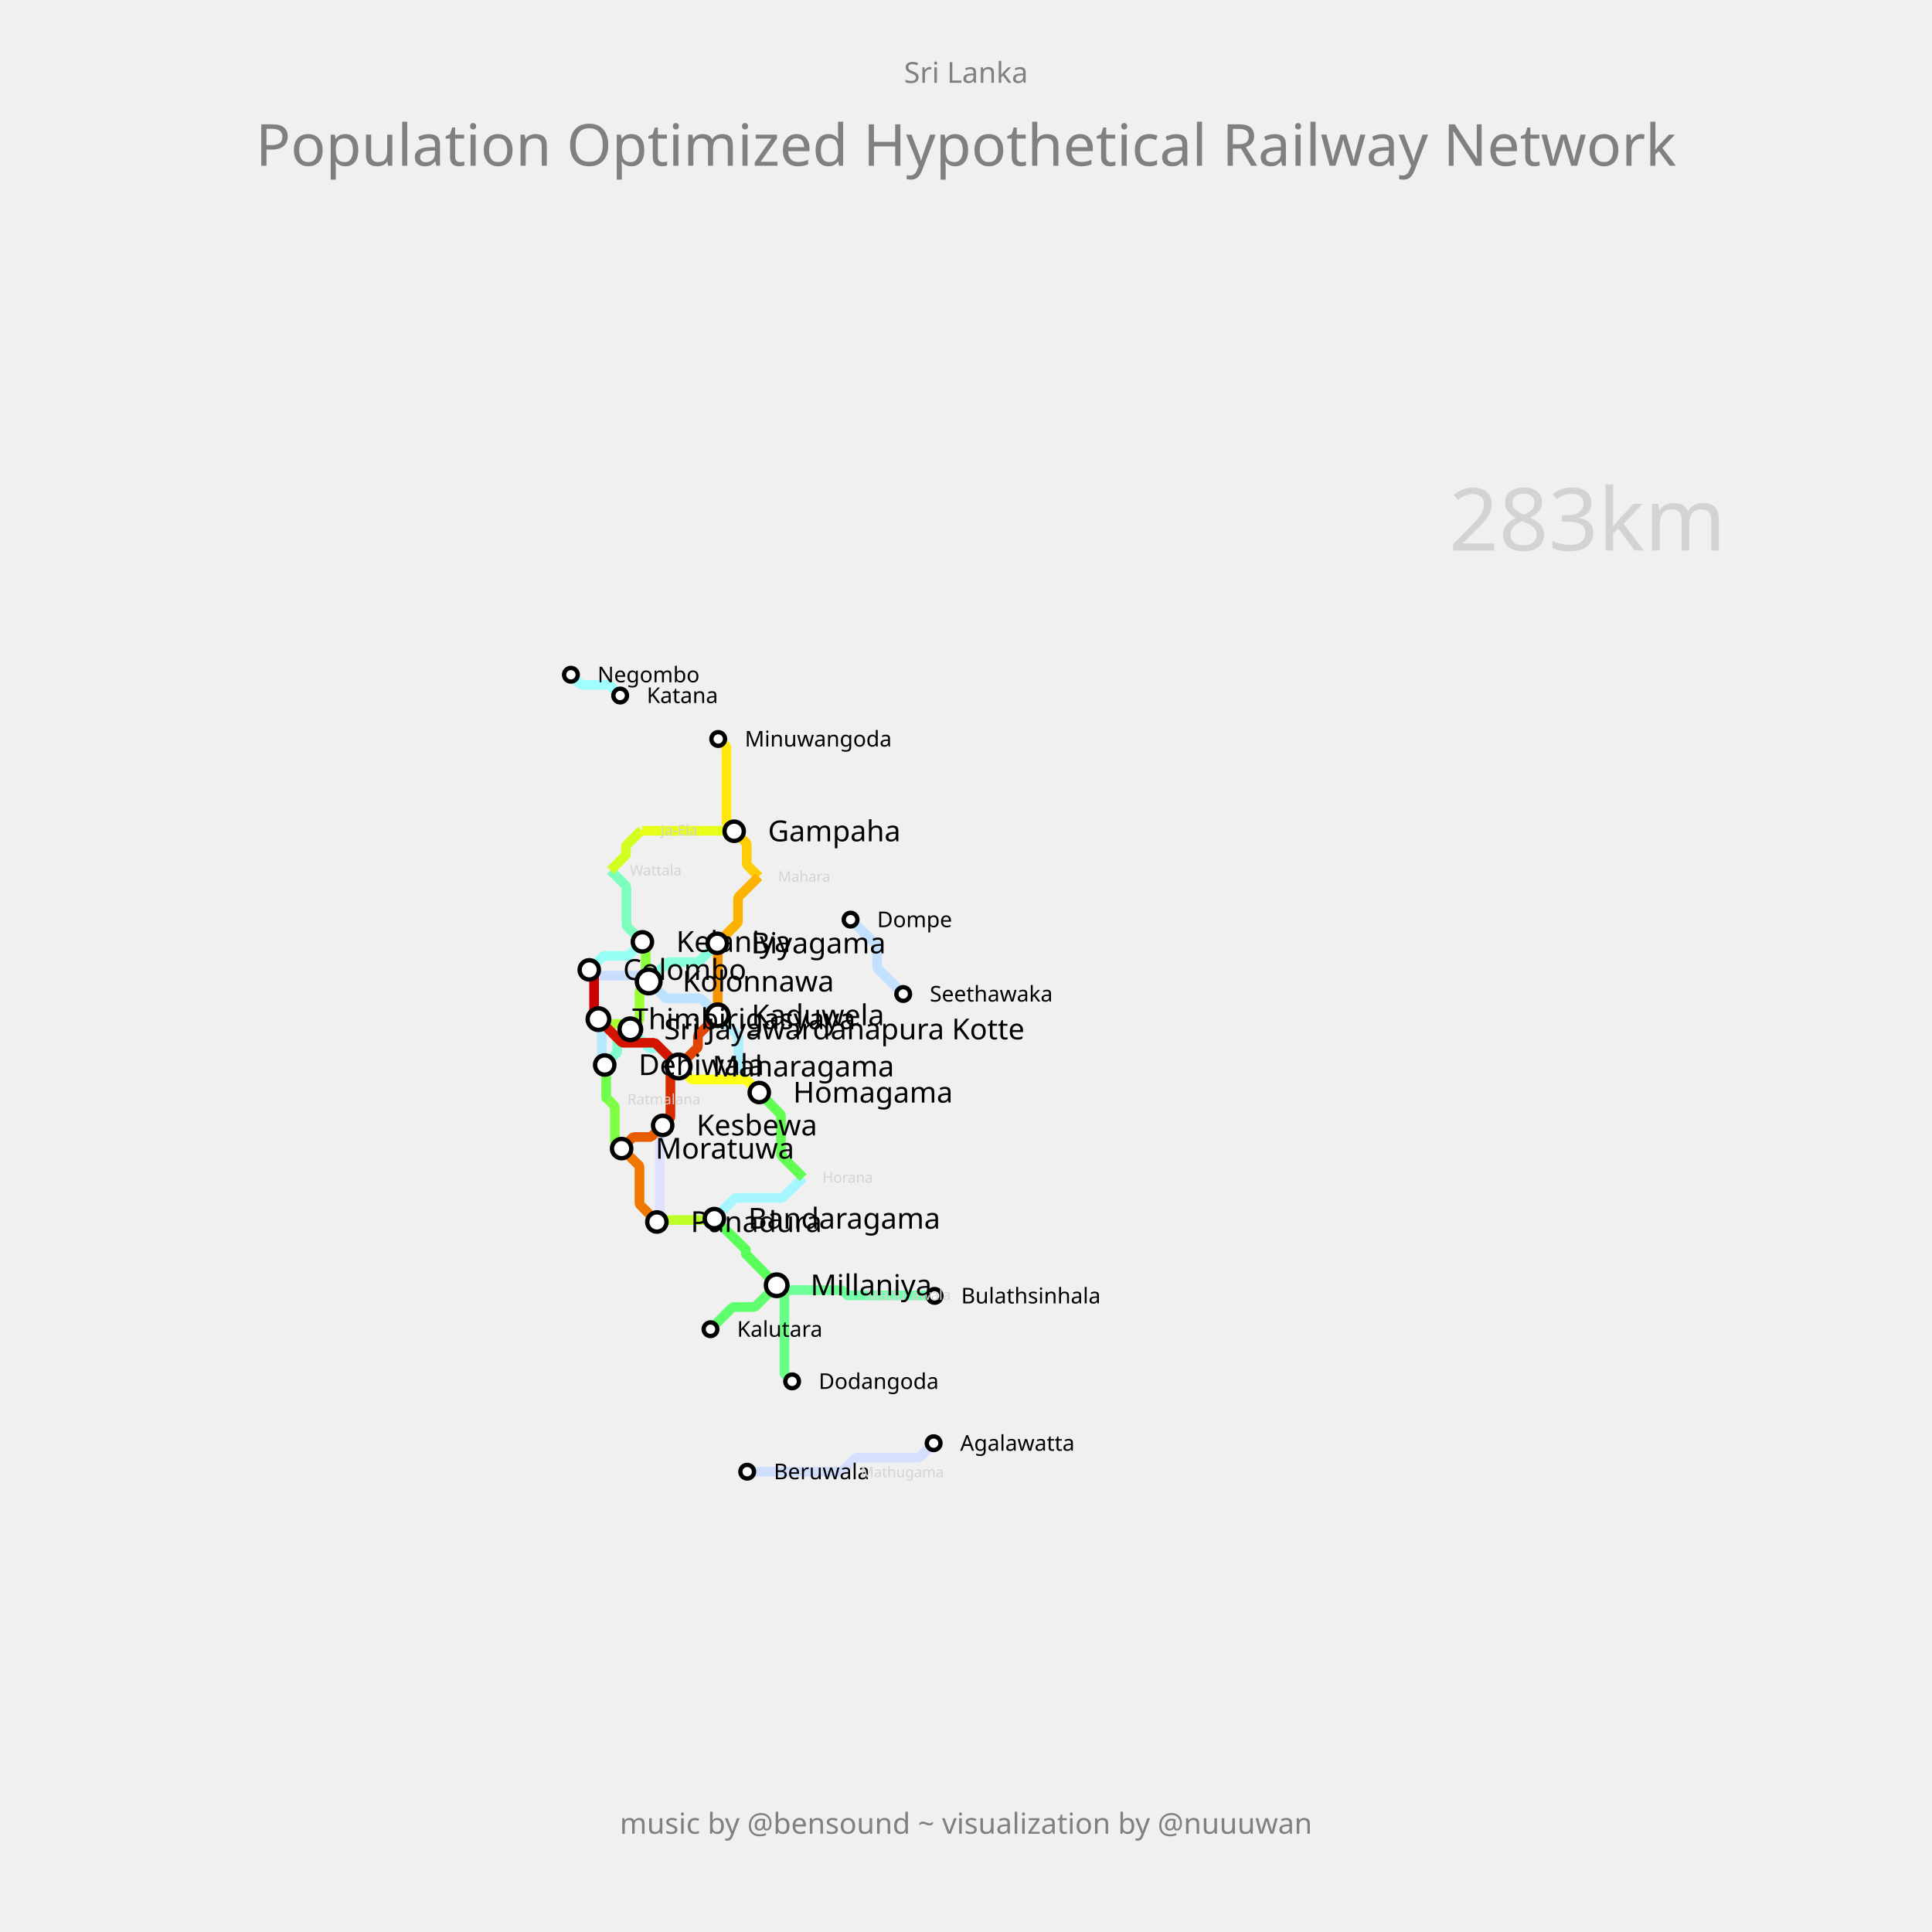
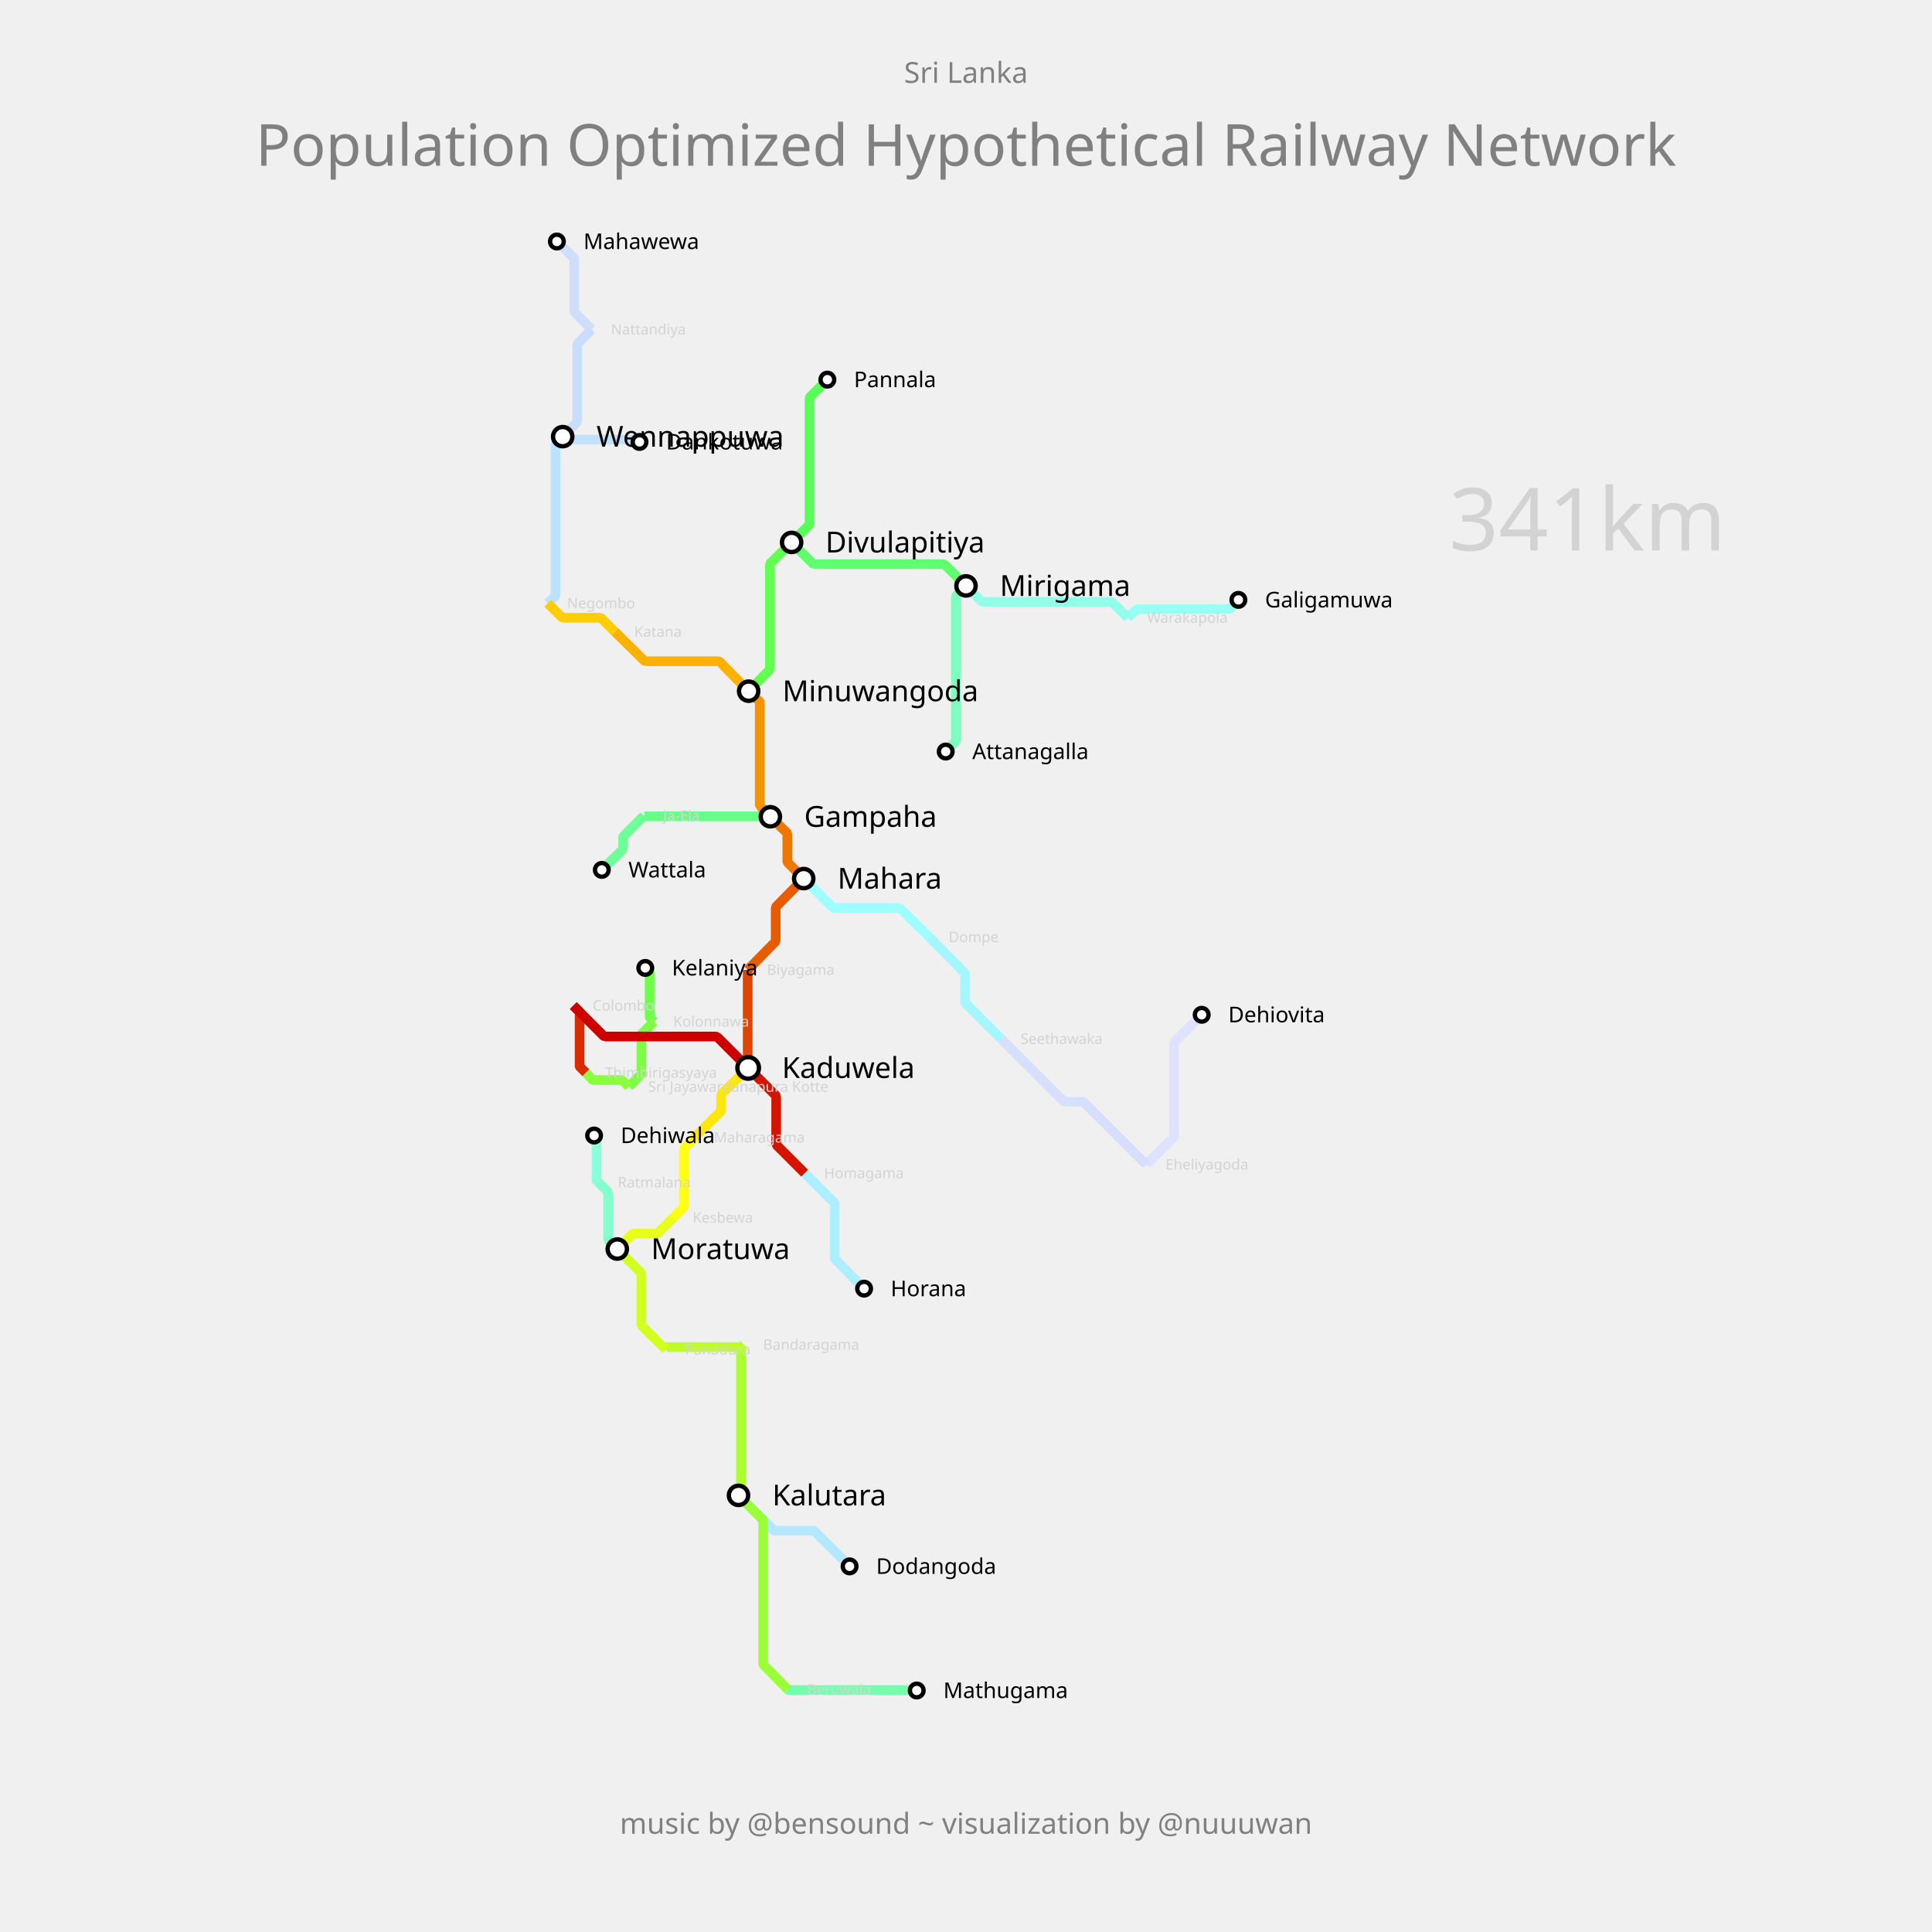
<svg xmlns="http://www.w3.org/2000/svg" width="4000" height="4000" padding="500">
  <text x="2000.0" y="125.0" fill="gray" stroke="none" font-size="60" font-family="p22" text-anchor="middle" dominant-baseline="hanging">Sri Lanka</text>
  <text x="2000.0" y="250.0" fill="gray" stroke="none" font-size="120" font-family="p22" text-anchor="middle" dominant-baseline="hanging">Population Optimized Hypothetical Railway Network</text>
  <text x="2000.0" y="3750.0" fill="gray" stroke="none" font-size="60" font-family="p22" text-anchor="middle" dominant-baseline="hanging">music by @bensound ~ visualization by @nuuuwan</text>
-   <text x="3000.0" y="1000.0" fill="lightgrey" stroke="none" font-size="180" font-family="p22" text-anchor="start" dominant-baseline="hanging">283km</text>
-   <path fill="none" stroke="#dee1ff" stroke-width="20" stroke-opacity="1" d="M 1372.0,2330.0 L 1366.3,2335.7 C 1366.299,2335.701 1366.0,2336.423 1366.0,2336.424 L 1366.0,2523.576 C 1366.0,2523.577 1365.701,2524.299 1365.7,2524.3 L 1360.0,2530.0" />
-   <path fill="none" stroke="#d7dffe" stroke-width="20" stroke-opacity="1" d="M 1742.0,3048.0 L 1770.939,3019.061 C 1770.943,3019.057 1773.495,3018.0 1773.5,3018.0 L 1901.5,3018.0 C 1901.505,3018.0 1904.057,3016.943 1904.061,3016.939 L 1933.0,2988.0" />
-   <path fill="none" stroke="#d0defe" stroke-width="20" stroke-opacity="1" d="M 1547.0,3047.0 L 1740.929,3047.0 C 1740.93,3047.0 1741.05,3047.05 1741.05,3047.05 L 1742.0,3048.0" />
-   <path fill="none" stroke="#c9deff" stroke-width="20" stroke-opacity="1" d="M 1220.0,2008.0 L 1231.4,2019.4 C 1231.402,2019.402 1232.846,2020.0 1232.849,2020.0 L 1330.151,2020.0 C 1330.154,2020.0 1331.598,2020.598 1331.6,2020.6 L 1343.0,2032.0" />
-   <path fill="none" stroke="#c2e0ff" stroke-width="20" stroke-opacity="1" d="M 1870.0,2058.0 L 1817.061,2005.061 C 1817.057,2005.057 1816.0,2002.505 1816.0,2002.5 L 1816.0,1959.5 C 1816.0,1959.495 1814.933,1956.953 1814.93,1956.949 L 1761.0,1904.0" />
-   <path fill="none" stroke="#bbe3ff" stroke-width="20" stroke-opacity="1" d="M 1343.0,2032.0 L 1377.925,2065.954 C 1377.928,2065.958 1380.495,2067.0 1380.5,2067.0 L 1449.5,2067.0 C 1449.505,2067.0 1452.057,2068.057 1452.061,2068.061 L 1486.0,2102.0" />
-   <path fill="none" stroke="#b4e8ff" stroke-width="20" stroke-opacity="1" d="M 1239.0,2110.0 L 1245.65,2116.65 C 1245.651,2116.651 1246.0,2117.493 1246.0,2117.495 L 1246.0,2198.576 C 1246.0,2198.577 1246.299,2199.299 1246.3,2199.3 L 1252.0,2205.0" />
-   <path fill="none" stroke="#adeeff" stroke-width="20" stroke-opacity="1" d="M 1486.0,2102.0 L 1527.939,2143.939 C 1527.943,2143.943 1529.0,2146.495 1529.0,2146.5 L 1529.0,2217.5 C 1529.0,2217.505 1530.057,2220.057 1530.061,2220.061 L 1572.0,2262.0" />
-   <path fill="none" stroke="#a6f6ff" stroke-width="20" stroke-opacity="1" d="M 1479.0,2523.0 L 1520.939,2481.061 C 1520.943,2481.057 1523.495,2480.0 1523.5,2480.0 L 1618.5,2480.0 C 1618.505,2480.0 1621.069,2478.955 1621.073,2478.952 L 1663.0,2438.0" />
-   <path fill="none" stroke="#9ffeff" stroke-width="20" stroke-opacity="1" d="M 1182.0,1397.0 L 1201.95,1416.95 C 1201.954,1416.954 1204.48,1418.0 1204.485,1418.0 L 1260.5,1418.0 C 1260.505,1418.0 1263.057,1419.057 1263.061,1419.061 L 1284.0,1440.0" />
-   <path fill="none" stroke="#98fff4" stroke-width="20" stroke-opacity="1" d="M 1220.0,2008.0 L 1247.939,1980.061 C 1247.943,1980.057 1250.495,1979.0 1250.5,1979.0 L 1299.5,1979.0 C 1299.505,1979.0 1302.057,1977.943 1302.061,1977.939 L 1330.0,1950.0" />
-   <path fill="none" stroke="#91ffe9" stroke-width="20" stroke-opacity="1" d="M 1405.0,2208.0 L 1366.788,2170.768 C 1366.785,2170.765 1364.904,2170.0 1364.9,2170.0 L 1345.045,2170.0 C 1345.042,2170.0 1343.264,2169.264 1343.261,2169.261 L 1305.0,2131.0" />
-   <path fill="none" stroke="#8affdc" stroke-width="20" stroke-opacity="1" d="M 1343.0,2032.0 L 1381.939,1993.061 C 1381.943,1993.057 1384.495,1992.0 1384.5,1992.0 L 1444.5,1992.0 C 1444.505,1992.0 1447.057,1990.943 1447.061,1990.939 L 1485.0,1953.0" />
-   <path fill="none" stroke="#83ffcd" stroke-width="20" stroke-opacity="1" d="M 1305.0,2131.0 L 1278.792,2156.237 C 1278.79,2156.24 1278.0,2158.096 1278.0,2158.1 L 1278.0,2177.955 C 1278.0,2177.958 1277.264,2179.736 1277.261,2179.739 L 1252.0,2205.0" />
-   <path fill="none" stroke="#7cfebd" stroke-width="20" stroke-opacity="1" d="M 1264.0,1802.0 L 1295.939,1833.939 C 1295.943,1833.943 1297.0,1836.495 1297.0,1836.5 L 1297.0,1915.5 C 1297.0,1915.505 1298.057,1918.057 1298.061,1918.061 L 1330.0,1950.0" />
-   <path fill="none" stroke="#75ffac" stroke-width="20" stroke-opacity="1" d="M 1935.0,2683.0 L 1934.05,2682.05 C 1934.05,2682.05 1933.93,2682.0 1933.929,2682.0 L 1755.071,2682.0 C 1755.07,2682.0 1754.95,2681.95 1754.95,2681.95 L 1754.0,2681.0" />
-   <path fill="none" stroke="#6eff99" stroke-width="20" stroke-opacity="1" d="M 1754.0,2681.0 L 1743.55,2671.5 C 1743.548,2671.498 1742.259,2671.0 1742.257,2671.0 L 1618.707,2671.0 C 1618.705,2671.0 1617.502,2670.502 1617.5,2670.5 L 1608.0,2661.0" />
-   <path fill="none" stroke="#67ff85" stroke-width="20" stroke-opacity="1" d="M 1608.0,2661.0 L 1623.2,2676.2 C 1623.203,2676.203 1624.0,2678.128 1624.0,2678.131 L 1624.0,2842.869 C 1624.0,2842.872 1624.797,2844.797 1624.8,2844.8 L 1640.0,2860.0" />
-   <path fill="none" stroke="#60ff70" stroke-width="20" stroke-opacity="1" d="M 1608.0,2661.0 L 1564.061,2704.939 C 1564.057,2704.943 1561.505,2706.0 1561.5,2706.0 L 1518.5,2706.0 C 1518.495,2706.0 1515.943,2707.057 1515.939,2707.061 L 1471.0,2752.0" />
-   <path fill="none" stroke="#59ff59" stroke-width="20" stroke-opacity="1" d="M 1479.0,2523.0 L 1543.679,2586.684 C 1543.68,2586.685 1544.0,2587.448 1544.0,2587.45 L 1544.0,2595.573 C 1544.0,2595.574 1544.299,2596.304 1544.3,2596.305 L 1608.0,2661.0" />
-   <path fill="none" stroke="#63fe52" stroke-width="20" stroke-opacity="1" d="M 1572.0,2262.0 L 1615.951,2306.928 C 1615.955,2306.931 1617.0,2309.495 1617.0,2309.5 L 1617.0,2390.5 C 1617.0,2390.505 1618.057,2393.057 1618.061,2393.061 L 1663.0,2438.0" />
-   <path fill="none" stroke="#6fff4b" stroke-width="20" stroke-opacity="1" d="M 1252.0,2205.0 L 1254.85,2207.85 C 1254.851,2207.851 1255.0,2208.211 1255.0,2208.212 L 1255.0,2272.75 C 1255.0,2272.751 1255.199,2273.149 1255.2,2273.15 L 1259.0,2276.0" />
-   <path fill="none" stroke="#7cff44" stroke-width="20" stroke-opacity="1" d="M 1259.0,2276.0 L 1272.3,2290.25 C 1272.302,2290.253 1273.0,2292.022 1273.0,2292.026 L 1273.0,2361.974 C 1273.0,2361.978 1273.698,2363.747 1273.7,2363.75 L 1287.0,2378.0" />
-   <path fill="none" stroke="#8aff3d" stroke-width="20" stroke-opacity="1" d="M 1343.0,2032.0 L 1337.3,2025.35 C 1337.299,2025.349 1337.0,2024.541 1337.0,2024.539 L 1337.0,1957.495 C 1337.0,1957.493 1336.651,1956.651 1336.65,1956.65 L 1330.0,1950.0" />
-   <path fill="none" stroke="#9aff36" stroke-width="20" stroke-opacity="1" d="M 1343.0,2032.0 L 1324.95,2050.05 C 1324.947,2050.053 1324.0,2052.339 1324.0,2052.344 L 1324.0,2109.621 C 1324.0,2109.625 1323.053,2111.997 1323.05,2112.0 L 1305.0,2131.0" />
-   <path fill="none" stroke="#abff2f" stroke-width="20" stroke-opacity="1" d="M 1305.0,2131.0 L 1294.55,2120.55 C 1294.548,2120.548 1293.225,2120.0 1293.222,2120.0 L 1250.743,2120.0 C 1250.741,2120.0 1249.452,2119.502 1249.45,2119.5 L 1239.0,2110.0" />
-   <path fill="none" stroke="#befe28" stroke-width="20" stroke-opacity="1" d="M 1360.0,2530.0 L 1363.8,2526.2 C 1363.801,2526.199 1364.282,2526.0 1364.283,2526.0 L 1475.788,2526.0 C 1475.789,2526.0 1476.149,2525.851 1476.15,2525.85 L 1479.0,2523.0" />
-   <path fill="none" stroke="#d2fe21" stroke-width="20" stroke-opacity="1" d="M 1264.0,1802.0 L 1295.328,1770.672 C 1295.33,1770.67 1296.0,1769.053 1296.0,1769.05 L 1296.0,1751.902 C 1296.0,1751.899 1296.636,1750.364 1296.638,1750.362 L 1328.0,1719.0" />
-   <path fill="none" stroke="#e8ff1a" stroke-width="20" stroke-opacity="1" d="M 1328.0,1719.0 L 1328.95,1719.95 C 1328.95,1719.95 1329.07,1720.0 1329.071,1720.0 L 1518.929,1720.0 C 1518.93,1720.0 1519.05,1720.05 1519.05,1720.05 L 1520.0,1721.0" />
-   <path fill="none" stroke="#feff13" stroke-width="20" stroke-opacity="1" d="M 1572.0,2262.0 L 1546.061,2236.061 C 1546.057,2236.057 1543.505,2235.0 1543.5,2235.0 L 1433.5,2235.0 C 1433.495,2235.0 1430.943,2233.943 1430.939,2233.939 L 1405.0,2208.0" />
-   <path fill="none" stroke="#ffe60c" stroke-width="20" stroke-opacity="1" d="M 1487.0,1530.0 L 1503.15,1545.2 C 1503.153,1545.203 1504.0,1547.163 1504.0,1547.167 L 1504.0,1702.833 C 1504.0,1702.837 1504.797,1704.847 1504.8,1704.85 L 1520.0,1721.0" />
-   <path fill="none" stroke="#ffcd05" stroke-width="20" stroke-opacity="1" d="M 1520.0,1721.0 L 1544.919,1744.96 C 1544.922,1744.964 1546.0,1747.495 1546.0,1747.5 L 1546.0,1788.5 C 1546.0,1788.505 1547.057,1791.057 1547.061,1791.061 L 1571.0,1815.0" />
-   <path fill="none" stroke="#fdb100" stroke-width="20" stroke-opacity="1" d="M 1571.0,1815.0 L 1529.061,1856.939 C 1529.057,1856.943 1528.0,1859.495 1528.0,1859.5 L 1528.0,1908.5 C 1528.0,1908.505 1526.943,1911.057 1526.939,1911.061 L 1485.0,1953.0" />
-   <path fill="none" stroke="#f69300" stroke-width="20" stroke-opacity="1" d="M 1486.0,2102.0 L 1486.0,1953.05 C 1486.0,1953.05 1485.95,1953.0 1485.95,1953.0 L 1485.0,1953.0" />
-   <path fill="none" stroke="#ef7700" stroke-width="20" stroke-opacity="1" d="M 1287.0,2378.0 L 1322.925,2412.954 C 1322.928,2412.957 1324.0,2415.495 1324.0,2415.5 L 1324.0,2491.5 C 1324.0,2491.505 1325.043,2494.072 1325.046,2494.075 L 1360.0,2530.0" />
-   <path fill="none" stroke="#e85c00" stroke-width="20" stroke-opacity="1" d="M 1287.0,2378.0 L 1309.939,2355.061 C 1309.943,2355.057 1312.495,2354.0 1312.5,2354.0 L 1346.5,2354.0 C 1346.505,2354.0 1349.057,2352.943 1349.061,2352.939 L 1372.0,2330.0" />
-   <path fill="none" stroke="#e14300" stroke-width="20" stroke-opacity="1" d="M 1486.0,2102.0 L 1445.884,2142.116 C 1445.881,2142.119 1445.0,2144.246 1445.0,2144.25 L 1445.0,2166.812 C 1445.0,2166.816 1444.163,2168.837 1444.16,2168.84 L 1405.0,2208.0" />
-   <path fill="none" stroke="#da2b00" stroke-width="20" stroke-opacity="1" d="M 1405.0,2208.0 L 1388.85,2224.15 C 1388.847,2224.153 1388.0,2226.198 1388.0,2226.202 L 1388.0,2312.869 C 1388.0,2312.872 1387.203,2314.797 1387.2,2314.8 L 1372.0,2330.0" />
-   <path fill="none" stroke="#d31500" stroke-width="20" stroke-opacity="1" d="M 1405.0,2208.0 L 1357.061,2160.061 C 1357.057,2160.057 1354.505,2159.0 1354.5,2159.0 L 1289.5,2159.0 C 1289.495,2159.0 1286.943,2157.943 1286.939,2157.939 L 1239.0,2110.0" />
-   <path fill="none" stroke="#cc0000" stroke-width="20" stroke-opacity="1" d="M 1220.0,2008.0 L 1229.5,2016.55 C 1229.502,2016.552 1230.0,2017.67 1230.0,2017.673 L 1230.0,2100.364 C 1230.0,2100.366 1230.448,2101.448 1230.45,2101.45 L 1239.0,2110.0" />
+   <text x="3000.0" y="1000.0" fill="lightgrey" stroke="none" font-size="180" font-family="p22" text-anchor="start" dominant-baseline="hanging">341km</text>
+   <path fill="none" stroke="#dee1ff" stroke-width="20" stroke-opacity="1" d="M 2373.0,2411.0 L 2429.93,2355.051 C 2429.934,2355.048 2431.0,2352.505 2431.0,2352.5 L 2431.0,2159.5 C 2431.0,2159.495 2432.057,2156.943 2432.061,2156.939 L 2488.0,2101.0" />
+   <path fill="none" stroke="#d7dffe" stroke-width="20" stroke-opacity="1" d="M 2073.0,2151.0 L 2201.939,2279.939 C 2201.943,2279.943 2204.495,2281.0 2204.5,2281.0 L 2241.5,2281.0 C 2241.505,2281.0 2244.057,2282.057 2244.061,2282.061 L 2373.0,2411.0" />
+   <path fill="none" stroke="#d0defe" stroke-width="20" stroke-opacity="1" d="M 1153.0,500.0 L 1187.925,533.954 C 1187.928,533.958 1189.0,536.495 1189.0,536.5 L 1189.0,644.5 C 1189.0,644.505 1190.057,647.057 1190.061,647.061 L 1225.0,682.0" />
+   <path fill="none" stroke="#c9deff" stroke-width="20" stroke-opacity="1" d="M 1225.0,682.0 L 1196.061,710.939 C 1196.057,710.943 1195.0,713.495 1195.0,713.5 L 1195.0,872.5 C 1195.0,872.505 1193.943,875.057 1193.939,875.061 L 1165.0,904.0" />
+   <path fill="none" stroke="#c2e0ff" stroke-width="20" stroke-opacity="1" d="M 1165.0,904.0 L 1170.7,909.7 C 1170.701,909.701 1171.423,910.0 1171.424,910.0 L 1318.646,910.0 C 1318.648,910.0 1319.249,910.249 1319.25,910.25 L 1324.0,915.0" />
+   <path fill="none" stroke="#bbe3ff" stroke-width="20" stroke-opacity="1" d="M 1134.0,1249.0 L 1149.2,1234.75 C 1149.203,1234.747 1150.0,1232.907 1150.0,1232.903 L 1150.0,920.061 C 1150.0,920.057 1150.747,918.253 1150.75,918.25 L 1165.0,904.0" />
+   <path fill="none" stroke="#b4e8ff" stroke-width="20" stroke-opacity="1" d="M 1529.0,3096.0 L 1601.932,3167.947 C 1601.936,3167.95 1604.495,3169.0 1604.5,3169.0 L 1683.5,3169.0 C 1683.505,3169.0 1686.057,3170.057 1686.061,3170.061 L 1759.0,3243.0" />
+   <path fill="none" stroke="#adeeff" stroke-width="20" stroke-opacity="1" d="M 1666.0,2429.0 L 1726.939,2489.939 C 1726.943,2489.943 1728.0,2492.495 1728.0,2492.5 L 1728.0,2604.5 C 1728.0,2604.505 1729.048,2607.066 1729.052,2607.069 L 1789.0,2668.0" />
+   <path fill="none" stroke="#a6f6ff" stroke-width="20" stroke-opacity="1" d="M 2073.0,2151.0 L 1999.061,2077.061 C 1999.057,2077.057 1998.0,2074.505 1998.0,2074.5 L 1998.0,2016.5 C 1998.0,2016.495 1996.95,2013.936 1996.946,2013.932 L 1924.0,1940.0" />
+   <path fill="none" stroke="#9ffeff" stroke-width="20" stroke-opacity="1" d="M 1924.0,1940.0 L 1864.069,1881.052 C 1864.066,1881.048 1861.505,1880.0 1861.5,1880.0 L 1726.5,1880.0 C 1726.495,1880.0 1723.943,1878.943 1723.939,1878.939 L 1664.0,1819.0" />
+   <path fill="none" stroke="#98fff4" stroke-width="20" stroke-opacity="1" d="M 2564.0,1242.0 L 2546.9,1260.05 C 2546.897,1260.053 2544.696,1261.0 2544.691,1261.0 L 2355.309,1261.0 C 2355.304,1261.0 2353.053,1261.897 2353.05,1261.9 L 2335.0,1279.0" />
+   <path fill="none" stroke="#91ffe9" stroke-width="20" stroke-opacity="1" d="M 2000.0,1213.0 L 2031.939,1244.939 C 2031.943,1244.943 2034.495,1246.0 2034.5,1246.0 L 2300.5,1246.0 C 2300.505,1246.0 2303.057,1247.057 2303.061,1247.061 L 2335.0,1279.0" />
+   <path fill="none" stroke="#8affdc" stroke-width="20" stroke-opacity="1" d="M 1230.0,2351.0 L 1234.75,2354.8 C 1234.751,2354.801 1235.0,2355.319 1235.0,2355.32 L 1235.0,2443.717 C 1235.0,2443.718 1235.199,2444.199 1235.2,2444.2 L 1239.0,2448.0" />
+   <path fill="none" stroke="#83ffcd" stroke-width="20" stroke-opacity="1" d="M 1239.0,2448.0 L 1258.0,2467.0 C 1258.003,2467.003 1259.0,2469.409 1259.0,2469.414 L 1259.0,2565.656 C 1259.0,2565.661 1259.947,2567.947 1259.95,2567.95 L 1278.0,2586.0" />
+   <path fill="none" stroke="#7cfebd" stroke-width="20" stroke-opacity="1" d="M 2000.0,1213.0 L 1980.05,1232.95 C 1980.046,1232.954 1979.0,1235.48 1979.0,1235.485 L 1979.0,1532.5 C 1979.0,1532.505 1977.968,1535.081 1977.964,1535.085 L 1958.0,1556.0" />
+   <path fill="none" stroke="#75ffac" stroke-width="20" stroke-opacity="1" d="M 1631.0,3498.0 L 1631.95,3498.95 C 1631.95,3498.95 1632.07,3499.0 1632.071,3499.0 L 1896.929,3499.0 C 1896.93,3499.0 1897.05,3499.05 1897.05,3499.05 L 1898.0,3500.0" />
+   <path fill="none" stroke="#6eff99" stroke-width="20" stroke-opacity="1" d="M 1246.0,1801.0 L 1289.07,1758.909 C 1289.073,1758.906 1290.0,1756.704 1290.0,1756.7 L 1290.0,1733.235 C 1290.0,1733.231 1290.87,1731.13 1290.873,1731.127 L 1333.0,1689.0" />
+   <path fill="none" stroke="#67ff85" stroke-width="20" stroke-opacity="1" d="M 1333.0,1689.0 L 1333.95,1689.95 C 1333.95,1689.95 1334.07,1690.0 1334.071,1690.0 L 1593.929,1690.0 C 1593.93,1690.0 1594.05,1690.05 1594.05,1690.05 L 1595.0,1691.0" />
+   <path fill="none" stroke="#60ff70" stroke-width="20" stroke-opacity="1" d="M 1639.0,1123.0 L 1682.939,1166.939 C 1682.943,1166.943 1685.495,1168.0 1685.5,1168.0 L 1953.5,1168.0 C 1953.505,1168.0 1956.057,1169.057 1956.061,1169.061 L 2000.0,1213.0" />
+   <path fill="none" stroke="#59ff59" stroke-width="20" stroke-opacity="1" d="M 1639.0,1123.0 L 1674.939,1087.061 C 1674.943,1087.057 1676.0,1084.505 1676.0,1084.5 L 1676.0,824.5 C 1676.0,824.495 1677.057,821.943 1677.061,821.939 L 1713.0,786.0" />
+   <path fill="none" stroke="#63fe52" stroke-width="20" stroke-opacity="1" d="M 1639.0,1123.0 L 1595.073,1165.951 C 1595.069,1165.955 1594.0,1168.495 1594.0,1168.5 L 1594.0,1384.5 C 1594.0,1384.505 1592.955,1387.069 1592.951,1387.073 L 1550.0,1431.0" />
+   <path fill="none" stroke="#6fff4b" stroke-width="20" stroke-opacity="1" d="M 1354.0,2115.0 L 1345.45,2106.45 C 1345.448,2106.448 1345.0,2105.366 1345.0,2105.364 L 1345.0,2013.636 C 1345.0,2013.634 1344.552,2012.552 1344.55,2012.55 L 1336.0,2004.0" />
+   <path fill="none" stroke="#7cff44" stroke-width="20" stroke-opacity="1" d="M 1354.0,2115.0 L 1329.061,2139.939 C 1329.057,2139.943 1328.0,2142.495 1328.0,2142.5 L 1328.0,2221.5 C 1328.0,2221.505 1326.963,2224.077 1326.96,2224.08 L 1302.0,2250.0" />
+   <path fill="none" stroke="#8aff3d" stroke-width="20" stroke-opacity="1" d="M 1302.0,2250.0 L 1288.7,2236.7 C 1288.698,2236.698 1287.013,2236.0 1287.01,2236.0 L 1228.026,2236.0 C 1228.022,2236.0 1226.302,2235.253 1226.3,2235.25 L 1213.0,2221.0" />
+   <path fill="none" stroke="#9aff36" stroke-width="20" stroke-opacity="1" d="M 1529.0,3096.0 L 1578.939,3145.939 C 1578.943,3145.943 1580.0,3148.495 1580.0,3148.5 L 1580.0,3444.5 C 1580.0,3444.505 1581.047,3447.067 1581.05,3447.071 L 1631.0,3498.0" />
+   <path fill="none" stroke="#abff2f" stroke-width="20" stroke-opacity="1" d="M 1540.0,2784.0 L 1534.3,2788.75 C 1534.299,2788.751 1534.0,2789.389 1534.0,2789.391 L 1534.0,3089.609 C 1534.0,3089.611 1533.751,3090.299 1533.75,3090.3 L 1529.0,3096.0" />
+   <path fill="none" stroke="#befe28" stroke-width="20" stroke-opacity="1" d="M 1378.0,2794.0 L 1381.8,2789.25 C 1381.801,2789.249 1382.319,2789.0 1382.32,2789.0 L 1534.646,2789.0 C 1534.648,2789.0 1535.249,2788.751 1535.25,2788.75 L 1540.0,2784.0" />
+   <path fill="none" stroke="#d2fe21" stroke-width="20" stroke-opacity="1" d="M 1278.0,2586.0 L 1326.939,2634.939 C 1326.943,2634.943 1328.0,2637.495 1328.0,2637.5 L 1328.0,2742.5 C 1328.0,2742.505 1329.057,2745.057 1329.061,2745.061 L 1378.0,2794.0" />
+   <path fill="none" stroke="#e8ff1a" stroke-width="20" stroke-opacity="1" d="M 1278.0,2586.0 L 1308.939,2555.061 C 1308.943,2555.057 1311.495,2554.0 1311.5,2554.0 L 1359.5,2554.0 C 1359.505,2554.0 1362.057,2552.943 1362.061,2552.939 L 1394.0,2521.0" />
+   <path fill="none" stroke="#feff13" stroke-width="20" stroke-opacity="1" d="M 1438.0,2355.0 L 1417.037,2376.916 C 1417.033,2376.92 1416.0,2379.495 1416.0,2379.5 L 1416.0,2497.5 C 1416.0,2497.505 1414.943,2500.057 1414.939,2500.061 L 1394.0,2521.0" />
+   <path fill="none" stroke="#ffe60c" stroke-width="20" stroke-opacity="1" d="M 1549.0,2211.0 L 1494.07,2264.949 C 1494.067,2264.952 1493.0,2267.495 1493.0,2267.5 L 1493.0,2298.5 C 1493.0,2298.505 1491.943,2301.057 1491.939,2301.061 L 1438.0,2355.0" />
+   <path fill="none" stroke="#ffcd05" stroke-width="20" stroke-opacity="1" d="M 1134.0,1249.0 L 1162.939,1277.939 C 1162.943,1277.943 1165.495,1279.0 1165.5,1279.0 L 1242.5,1279.0 C 1242.505,1279.0 1245.057,1280.057 1245.061,1280.061 L 1273.0,1308.0" />
+   <path fill="none" stroke="#fdb100" stroke-width="20" stroke-opacity="1" d="M 1273.0,1308.0 L 1333.931,1367.948 C 1333.934,1367.952 1336.495,1369.0 1336.5,1369.0 L 1487.5,1369.0 C 1487.505,1369.0 1490.048,1370.066 1490.052,1370.069 L 1550.0,1431.0" />
+   <path fill="none" stroke="#f69300" stroke-width="20" stroke-opacity="1" d="M 1550.0,1431.0 L 1571.916,1451.963 C 1571.92,1451.967 1573.0,1454.495 1573.0,1454.5 L 1573.0,1666.5 C 1573.0,1666.505 1574.033,1669.08 1574.037,1669.084 L 1595.0,1691.0" />
+   <path fill="none" stroke="#ef7700" stroke-width="20" stroke-opacity="1" d="M 1595.0,1691.0 L 1628.924,1723.955 C 1628.928,1723.958 1630.0,1726.495 1630.0,1726.5 L 1630.0,1783.5 C 1630.0,1783.505 1631.057,1786.057 1631.061,1786.061 L 1664.0,1819.0" />
+   <path fill="none" stroke="#e85c00" stroke-width="20" stroke-opacity="1" d="M 1664.0,1819.0 L 1607.052,1876.93 C 1607.048,1876.934 1606.0,1879.495 1606.0,1879.5 L 1606.0,1947.5 C 1606.0,1947.505 1604.952,1950.066 1604.948,1950.07 L 1548.0,2008.0" />
+   <path fill="none" stroke="#e14300" stroke-width="20" stroke-opacity="1" d="M 1549.0,2211.0 L 1548.05,2210.05 C 1548.05,2210.05 1548.0,2209.93 1548.0,2209.929 L 1548.0,2008.0" />
+   <path fill="none" stroke="#da2b00" stroke-width="20" stroke-opacity="1" d="M 1187.0,2082.0 L 1199.35,2094.35 C 1199.352,2094.352 1200.0,2095.916 1200.0,2095.919 L 1200.0,2207.081 C 1200.0,2207.084 1200.648,2208.648 1200.65,2208.65 L 1213.0,2221.0" />
+   <path fill="none" stroke="#d31500" stroke-width="20" stroke-opacity="1" d="M 1549.0,2211.0 L 1605.939,2267.939 C 1605.943,2267.943 1607.0,2270.495 1607.0,2270.5 L 1607.0,2368.5 C 1607.0,2368.505 1608.057,2371.057 1608.061,2371.061 L 1666.0,2429.0" />
+   <path fill="none" stroke="#cc0000" stroke-width="20" stroke-opacity="1" d="M 1187.0,2082.0 L 1249.939,2144.939 C 1249.943,2144.943 1252.495,2146.0 1252.5,2146.0 L 1482.5,2146.0 C 1482.505,2146.0 1485.057,2147.057 1485.061,2147.061 L 1549.0,2211.0" />
  <g>
-     <circle r="20.0" fill="white" stroke="black" stroke-width="9.0" cx="1220" cy="2008" />
-     <text fill="black" stroke="none" font-size="60" font-family="p22" font-weight="100" text-anchor="start" dominant-baseline="middle" x="1290" y="2008">Colombo</text>
+     <text fill="lightgrey" stroke="none" font-size="30.0" font-family="p22" font-weight="100" text-anchor="start" dominant-baseline="middle" x="1227.0" y="2082">Colombo</text>
  </g>
  <g>
-     <circle r="24.495" fill="white" stroke="black" stroke-width="9.0" cx="1343" cy="2032" />
-     <text fill="black" stroke="none" font-size="60" font-family="p22" font-weight="100" text-anchor="start" dominant-baseline="middle" x="1413" y="2032">Kolonnawa</text>
+     <text fill="lightgrey" stroke="none" font-size="30.0" font-family="p22" font-weight="100" text-anchor="start" dominant-baseline="middle" x="1394.0" y="2115">Kolonnawa</text>
  </g>
  <g>
-     <circle r="22.361" fill="white" stroke="black" stroke-width="9.0" cx="1486" cy="2102" />
-     <text fill="black" stroke="none" font-size="60" font-family="p22" font-weight="100" text-anchor="start" dominant-baseline="middle" x="1556" y="2102">Kaduwela</text>
+     <circle r="22.361" fill="white" stroke="black" stroke-width="9.0" cx="1549" cy="2211" />
+     <text fill="black" stroke="none" font-size="60" font-family="p22" font-weight="100" text-anchor="start" dominant-baseline="middle" x="1619" y="2211">Kaduwela</text>
  </g>
  <g>
-     <circle r="20.0" fill="white" stroke="black" stroke-width="9.0" cx="1572" cy="2262" />
-     <text fill="black" stroke="none" font-size="60" font-family="p22" font-weight="100" text-anchor="start" dominant-baseline="middle" x="1642" y="2262">Homagama</text>
+     <text fill="lightgrey" stroke="none" font-size="30.0" font-family="p22" font-weight="100" text-anchor="start" dominant-baseline="middle" x="1706.0" y="2429">Homagama</text>
  </g>
  <g>
-     <circle r="14.142" fill="white" stroke="black" stroke-width="9.0" cx="1870" cy="2058" />
-     <text fill="black" stroke="none" font-size="45.0" font-family="p22" font-weight="100" text-anchor="start" dominant-baseline="middle" x="1925.0" y="2058">Seethawaka</text>
+     <text fill="lightgrey" stroke="none" font-size="30.0" font-family="p22" font-weight="100" text-anchor="start" dominant-baseline="middle" x="2113.0" y="2151">Seethawaka</text>
  </g>
  <g>
-     <circle r="24.495" fill="white" stroke="black" stroke-width="9.0" cx="1405" cy="2208" />
-     <text fill="black" stroke="none" font-size="60" font-family="p22" font-weight="100" text-anchor="start" dominant-baseline="middle" x="1475" y="2208">Maharagama</text>
+     <text fill="lightgrey" stroke="none" font-size="30.0" font-family="p22" font-weight="100" text-anchor="start" dominant-baseline="middle" x="1478.0" y="2355">Maharagama</text>
  </g>
  <g>
-     <circle r="22.361" fill="white" stroke="black" stroke-width="9.0" cx="1305" cy="2131" />
-     <text fill="black" stroke="none" font-size="60" font-family="p22" font-weight="100" text-anchor="start" dominant-baseline="middle" x="1375" y="2131">Sri Jayawardanapura Kotte</text>
+     <text fill="lightgrey" stroke="none" font-size="30.0" font-family="p22" font-weight="100" text-anchor="start" dominant-baseline="middle" x="1342.0" y="2250">Sri Jayawardanapura Kotte</text>
  </g>
  <g>
-     <circle r="22.361" fill="white" stroke="black" stroke-width="9.0" cx="1239" cy="2110" />
-     <text fill="black" stroke="none" font-size="60" font-family="p22" font-weight="100" text-anchor="start" dominant-baseline="middle" x="1309" y="2110">Thimbirigasyaya</text>
+     <text fill="lightgrey" stroke="none" font-size="30.0" font-family="p22" font-weight="100" text-anchor="start" dominant-baseline="middle" x="1253.0" y="2221">Thimbirigasyaya</text>
  </g>
  <g>
-     <circle r="20.0" fill="white" stroke="black" stroke-width="9.0" cx="1252" cy="2205" />
-     <text fill="black" stroke="none" font-size="60" font-family="p22" font-weight="100" text-anchor="start" dominant-baseline="middle" x="1322" y="2205">Dehiwala</text>
+     <circle r="14.142" fill="white" stroke="black" stroke-width="9.0" cx="1230" cy="2351" />
+     <text fill="black" stroke="none" font-size="45.0" font-family="p22" font-weight="100" text-anchor="start" dominant-baseline="middle" x="1285.0" y="2351">Dehiwala</text>
  </g>
  <g>
-     <text fill="lightgrey" stroke="none" font-size="30.0" font-family="p22" font-weight="100" text-anchor="start" dominant-baseline="middle" x="1299.0" y="2276">Ratmalana</text>
+     <text fill="lightgrey" stroke="none" font-size="30.0" font-family="p22" font-weight="100" text-anchor="start" dominant-baseline="middle" x="1279.0" y="2448">Ratmalana</text>
  </g>
  <g>
-     <circle r="20.0" fill="white" stroke="black" stroke-width="9.0" cx="1287" cy="2378" />
-     <text fill="black" stroke="none" font-size="60" font-family="p22" font-weight="100" text-anchor="start" dominant-baseline="middle" x="1357" y="2378">Moratuwa</text>
+     <circle r="20.0" fill="white" stroke="black" stroke-width="9.0" cx="1278" cy="2586" />
+     <text fill="black" stroke="none" font-size="60" font-family="p22" font-weight="100" text-anchor="start" dominant-baseline="middle" x="1348" y="2586">Moratuwa</text>
  </g>
  <g>
-     <circle r="20.0" fill="white" stroke="black" stroke-width="9.0" cx="1372" cy="2330" />
-     <text fill="black" stroke="none" font-size="60" font-family="p22" font-weight="100" text-anchor="start" dominant-baseline="middle" x="1442" y="2330">Kesbewa</text>
+     <text fill="lightgrey" stroke="none" font-size="30.0" font-family="p22" font-weight="100" text-anchor="start" dominant-baseline="middle" x="1434.0" y="2521">Kesbewa</text>
  </g>
  <g>
-     <circle r="14.142" fill="white" stroke="black" stroke-width="9.0" cx="1182" cy="1397" />
-     <text fill="black" stroke="none" font-size="45.0" font-family="p22" font-weight="100" text-anchor="start" dominant-baseline="middle" x="1237.0" y="1397">Negombo</text>
+     <text fill="lightgrey" stroke="none" font-size="30.0" font-family="p22" font-weight="100" text-anchor="start" dominant-baseline="middle" x="1174.0" y="1249">Negombo</text>
  </g>
  <g>
-     <circle r="14.142" fill="white" stroke="black" stroke-width="9.0" cx="1284" cy="1440" />
-     <text fill="black" stroke="none" font-size="45.0" font-family="p22" font-weight="100" text-anchor="start" dominant-baseline="middle" x="1339.0" y="1440">Katana</text>
+     <text fill="lightgrey" stroke="none" font-size="30.0" font-family="p22" font-weight="100" text-anchor="start" dominant-baseline="middle" x="1313.0" y="1308">Katana</text>
  </g>
  <g>
-     <circle r="14.142" fill="white" stroke="black" stroke-width="9.0" cx="1487" cy="1530" />
-     <text fill="black" stroke="none" font-size="45.0" font-family="p22" font-weight="100" text-anchor="start" dominant-baseline="middle" x="1542.0" y="1530">Minuwangoda</text>
+     <circle r="20.0" fill="white" stroke="black" stroke-width="9.0" cx="1639" cy="1123" />
+     <text fill="black" stroke="none" font-size="60" font-family="p22" font-weight="100" text-anchor="start" dominant-baseline="middle" x="1709" y="1123">Divulapitiya</text>
  </g>
  <g>
-     <text fill="lightgrey" stroke="none" font-size="30.0" font-family="p22" font-weight="100" text-anchor="start" dominant-baseline="middle" x="1304.0" y="1802">Wattala</text>
+     <circle r="20.0" fill="white" stroke="black" stroke-width="9.0" cx="2000" cy="1213" />
+     <text fill="black" stroke="none" font-size="60" font-family="p22" font-weight="100" text-anchor="start" dominant-baseline="middle" x="2070" y="1213">Mirigama</text>
  </g>
  <g>
-     <text fill="lightgrey" stroke="none" font-size="30.0" font-family="p22" font-weight="100" text-anchor="start" dominant-baseline="middle" x="1368.0" y="1719">Ja-Ela</text>
+     <circle r="20.0" fill="white" stroke="black" stroke-width="9.0" cx="1550" cy="1431" />
+     <text fill="black" stroke="none" font-size="60" font-family="p22" font-weight="100" text-anchor="start" dominant-baseline="middle" x="1620" y="1431">Minuwangoda</text>
  </g>
  <g>
-     <circle r="20.0" fill="white" stroke="black" stroke-width="9.0" cx="1520" cy="1721" />
-     <text fill="black" stroke="none" font-size="60" font-family="p22" font-weight="100" text-anchor="start" dominant-baseline="middle" x="1590" y="1721">Gampaha</text>
+     <circle r="14.142" fill="white" stroke="black" stroke-width="9.0" cx="1246" cy="1801" />
+     <text fill="black" stroke="none" font-size="45.0" font-family="p22" font-weight="100" text-anchor="start" dominant-baseline="middle" x="1301.0" y="1801">Wattala</text>
  </g>
  <g>
-     <circle r="14.142" fill="white" stroke="black" stroke-width="9.0" cx="1761" cy="1904" />
-     <text fill="black" stroke="none" font-size="45.0" font-family="p22" font-weight="100" text-anchor="start" dominant-baseline="middle" x="1816.0" y="1904">Dompe</text>
+     <text fill="lightgrey" stroke="none" font-size="30.0" font-family="p22" font-weight="100" text-anchor="start" dominant-baseline="middle" x="1373.0" y="1689">Ja-Ela</text>
  </g>
  <g>
-     <text fill="lightgrey" stroke="none" font-size="30.0" font-family="p22" font-weight="100" text-anchor="start" dominant-baseline="middle" x="1611.0" y="1815">Mahara</text>
+     <circle r="20.0" fill="white" stroke="black" stroke-width="9.0" cx="1595" cy="1691" />
+     <text fill="black" stroke="none" font-size="60" font-family="p22" font-weight="100" text-anchor="start" dominant-baseline="middle" x="1665" y="1691">Gampaha</text>
  </g>
  <g>
-     <circle r="20.0" fill="white" stroke="black" stroke-width="9.0" cx="1330" cy="1950" />
-     <text fill="black" stroke="none" font-size="60" font-family="p22" font-weight="100" text-anchor="start" dominant-baseline="middle" x="1400" y="1950">Kelaniya</text>
+     <circle r="14.142" fill="white" stroke="black" stroke-width="9.0" cx="1958" cy="1556" />
+     <text fill="black" stroke="none" font-size="45.0" font-family="p22" font-weight="100" text-anchor="start" dominant-baseline="middle" x="2013.0" y="1556">Attanagalla</text>
  </g>
  <g>
-     <circle r="20.0" fill="white" stroke="black" stroke-width="9.0" cx="1485" cy="1953" />
-     <text fill="black" stroke="none" font-size="60" font-family="p22" font-weight="100" text-anchor="start" dominant-baseline="middle" x="1555" y="1953">Biyagama</text>
+     <text fill="lightgrey" stroke="none" font-size="30.0" font-family="p22" font-weight="100" text-anchor="start" dominant-baseline="middle" x="1964.0" y="1940">Dompe</text>
  </g>
  <g>
-     <circle r="20.0" fill="white" stroke="black" stroke-width="9.0" cx="1360" cy="2530" />
-     <text fill="black" stroke="none" font-size="60" font-family="p22" font-weight="100" text-anchor="start" dominant-baseline="middle" x="1430" y="2530">Panadura</text>
+     <circle r="20.0" fill="white" stroke="black" stroke-width="9.0" cx="1664" cy="1819" />
+     <text fill="black" stroke="none" font-size="60" font-family="p22" font-weight="100" text-anchor="start" dominant-baseline="middle" x="1734" y="1819">Mahara</text>
  </g>
  <g>
-     <circle r="20.0" fill="white" stroke="black" stroke-width="9.0" cx="1479" cy="2523" />
-     <text fill="black" stroke="none" font-size="60" font-family="p22" font-weight="100" text-anchor="start" dominant-baseline="middle" x="1549" y="2523">Bandaragama</text>
+     <circle r="14.142" fill="white" stroke="black" stroke-width="9.0" cx="1336" cy="2004" />
+     <text fill="black" stroke="none" font-size="45.0" font-family="p22" font-weight="100" text-anchor="start" dominant-baseline="middle" x="1391.0" y="2004">Kelaniya</text>
  </g>
  <g>
-     <text fill="lightgrey" stroke="none" font-size="30.0" font-family="p22" font-weight="100" text-anchor="start" dominant-baseline="middle" x="1703.0" y="2438">Horana</text>
+     <text fill="lightgrey" stroke="none" font-size="30.0" font-family="p22" font-weight="100" text-anchor="start" dominant-baseline="middle" x="1588.0" y="2008">Biyagama</text>
  </g>
  <g>
-     <circle r="14.142" fill="white" stroke="black" stroke-width="9.0" cx="1935" cy="2683" />
-     <text fill="black" stroke="none" font-size="45.0" font-family="p22" font-weight="100" text-anchor="start" dominant-baseline="middle" x="1990.0" y="2683">Bulathsinhala</text>
+     <text fill="lightgrey" stroke="none" font-size="30.0" font-family="p22" font-weight="100" text-anchor="start" dominant-baseline="middle" x="1418.0" y="2794">Panadura</text>
  </g>
  <g>
-     <text fill="lightgrey" stroke="none" font-size="30.0" font-family="p22" font-weight="100" text-anchor="start" dominant-baseline="middle" x="1794.0" y="2681">Madurawala</text>
+     <text fill="lightgrey" stroke="none" font-size="30.0" font-family="p22" font-weight="100" text-anchor="start" dominant-baseline="middle" x="1580.0" y="2784">Bandaragama</text>
  </g>
  <g>
-     <circle r="22.361" fill="white" stroke="black" stroke-width="9.0" cx="1608" cy="2661" />
-     <text fill="black" stroke="none" font-size="60" font-family="p22" font-weight="100" text-anchor="start" dominant-baseline="middle" x="1678" y="2661">Millaniya</text>
+     <circle r="14.142" fill="white" stroke="black" stroke-width="9.0" cx="1789" cy="2668" />
+     <text fill="black" stroke="none" font-size="45.0" font-family="p22" font-weight="100" text-anchor="start" dominant-baseline="middle" x="1844.0" y="2668">Horana</text>
  </g>
  <g>
-     <circle r="14.142" fill="white" stroke="black" stroke-width="9.0" cx="1471" cy="2752" />
-     <text fill="black" stroke="none" font-size="45.0" font-family="p22" font-weight="100" text-anchor="start" dominant-baseline="middle" x="1526.0" y="2752">Kalutara</text>
+     <circle r="20.0" fill="white" stroke="black" stroke-width="9.0" cx="1529" cy="3096" />
+     <text fill="black" stroke="none" font-size="60" font-family="p22" font-weight="100" text-anchor="start" dominant-baseline="middle" x="1599" y="3096">Kalutara</text>
  </g>
  <g>
-     <circle r="14.142" fill="white" stroke="black" stroke-width="9.0" cx="1547" cy="3047" />
-     <text fill="black" stroke="none" font-size="45.0" font-family="p22" font-weight="100" text-anchor="start" dominant-baseline="middle" x="1602.0" y="3047">Beruwala</text>
+     <text fill="lightgrey" stroke="none" font-size="30.0" font-family="p22" font-weight="100" text-anchor="start" dominant-baseline="middle" x="1671.0" y="3498">Beruwala</text>
  </g>
  <g>
-     <circle r="14.142" fill="white" stroke="black" stroke-width="9.0" cx="1640" cy="2860" />
-     <text fill="black" stroke="none" font-size="45.0" font-family="p22" font-weight="100" text-anchor="start" dominant-baseline="middle" x="1695.0" y="2860">Dodangoda</text>
+     <circle r="14.142" fill="white" stroke="black" stroke-width="9.0" cx="1759" cy="3243" />
+     <text fill="black" stroke="none" font-size="45.0" font-family="p22" font-weight="100" text-anchor="start" dominant-baseline="middle" x="1814.0" y="3243">Dodangoda</text>
  </g>
  <g>
-     <text fill="lightgrey" stroke="none" font-size="30.0" font-family="p22" font-weight="100" text-anchor="start" dominant-baseline="middle" x="1782.0" y="3048">Mathugama</text>
+     <circle r="14.142" fill="white" stroke="black" stroke-width="9.0" cx="1898" cy="3500" />
+     <text fill="black" stroke="none" font-size="45.0" font-family="p22" font-weight="100" text-anchor="start" dominant-baseline="middle" x="1953.0" y="3500">Mathugama</text>
  </g>
  <g>
-     <circle r="14.142" fill="white" stroke="black" stroke-width="9.0" cx="1933" cy="2988" />
-     <text fill="black" stroke="none" font-size="45.0" font-family="p22" font-weight="100" text-anchor="start" dominant-baseline="middle" x="1988.0" y="2988">Agalawatta</text>
+     <circle r="14.142" fill="white" stroke="black" stroke-width="9.0" cx="1713" cy="786" />
+     <text fill="black" stroke="none" font-size="45.0" font-family="p22" font-weight="100" text-anchor="start" dominant-baseline="middle" x="1768.0" y="786">Pannala</text>
+   </g>
+   <g>
+     <circle r="14.142" fill="white" stroke="black" stroke-width="9.0" cx="1153" cy="500" />
+     <text fill="black" stroke="none" font-size="45.0" font-family="p22" font-weight="100" text-anchor="start" dominant-baseline="middle" x="1208.0" y="500">Mahawewa</text>
+   </g>
+   <g>
+     <text fill="lightgrey" stroke="none" font-size="30.0" font-family="p22" font-weight="100" text-anchor="start" dominant-baseline="middle" x="1265.0" y="682">Nattandiya</text>
+   </g>
+   <g>
+     <circle r="20.0" fill="white" stroke="black" stroke-width="9.0" cx="1165" cy="904" />
+     <text fill="black" stroke="none" font-size="60" font-family="p22" font-weight="100" text-anchor="start" dominant-baseline="middle" x="1235" y="904">Wennappuwa</text>
+   </g>
+   <g>
+     <circle r="14.142" fill="white" stroke="black" stroke-width="9.0" cx="1324" cy="915" />
+     <text fill="black" stroke="none" font-size="45.0" font-family="p22" font-weight="100" text-anchor="start" dominant-baseline="middle" x="1379.0" y="915">Dankotuwa</text>
+   </g>
+   <g>
+     <text fill="lightgrey" stroke="none" font-size="30.0" font-family="p22" font-weight="100" text-anchor="start" dominant-baseline="middle" x="2413.0" y="2411">Eheliyagoda</text>
+   </g>
+   <g>
+     <circle r="14.142" fill="white" stroke="black" stroke-width="9.0" cx="2564" cy="1242" />
+     <text fill="black" stroke="none" font-size="45.0" font-family="p22" font-weight="100" text-anchor="start" dominant-baseline="middle" x="2619.0" y="1242">Galigamuwa</text>
+   </g>
+   <g>
+     <text fill="lightgrey" stroke="none" font-size="30.0" font-family="p22" font-weight="100" text-anchor="start" dominant-baseline="middle" x="2375.0" y="1279">Warakapola</text>
+   </g>
+   <g>
+     <circle r="14.142" fill="white" stroke="black" stroke-width="9.0" cx="2488" cy="2101" />
+     <text fill="black" stroke="none" font-size="45.0" font-family="p22" font-weight="100" text-anchor="start" dominant-baseline="middle" x="2543.0" y="2101">Dehiovita</text>
  </g>
</svg>
